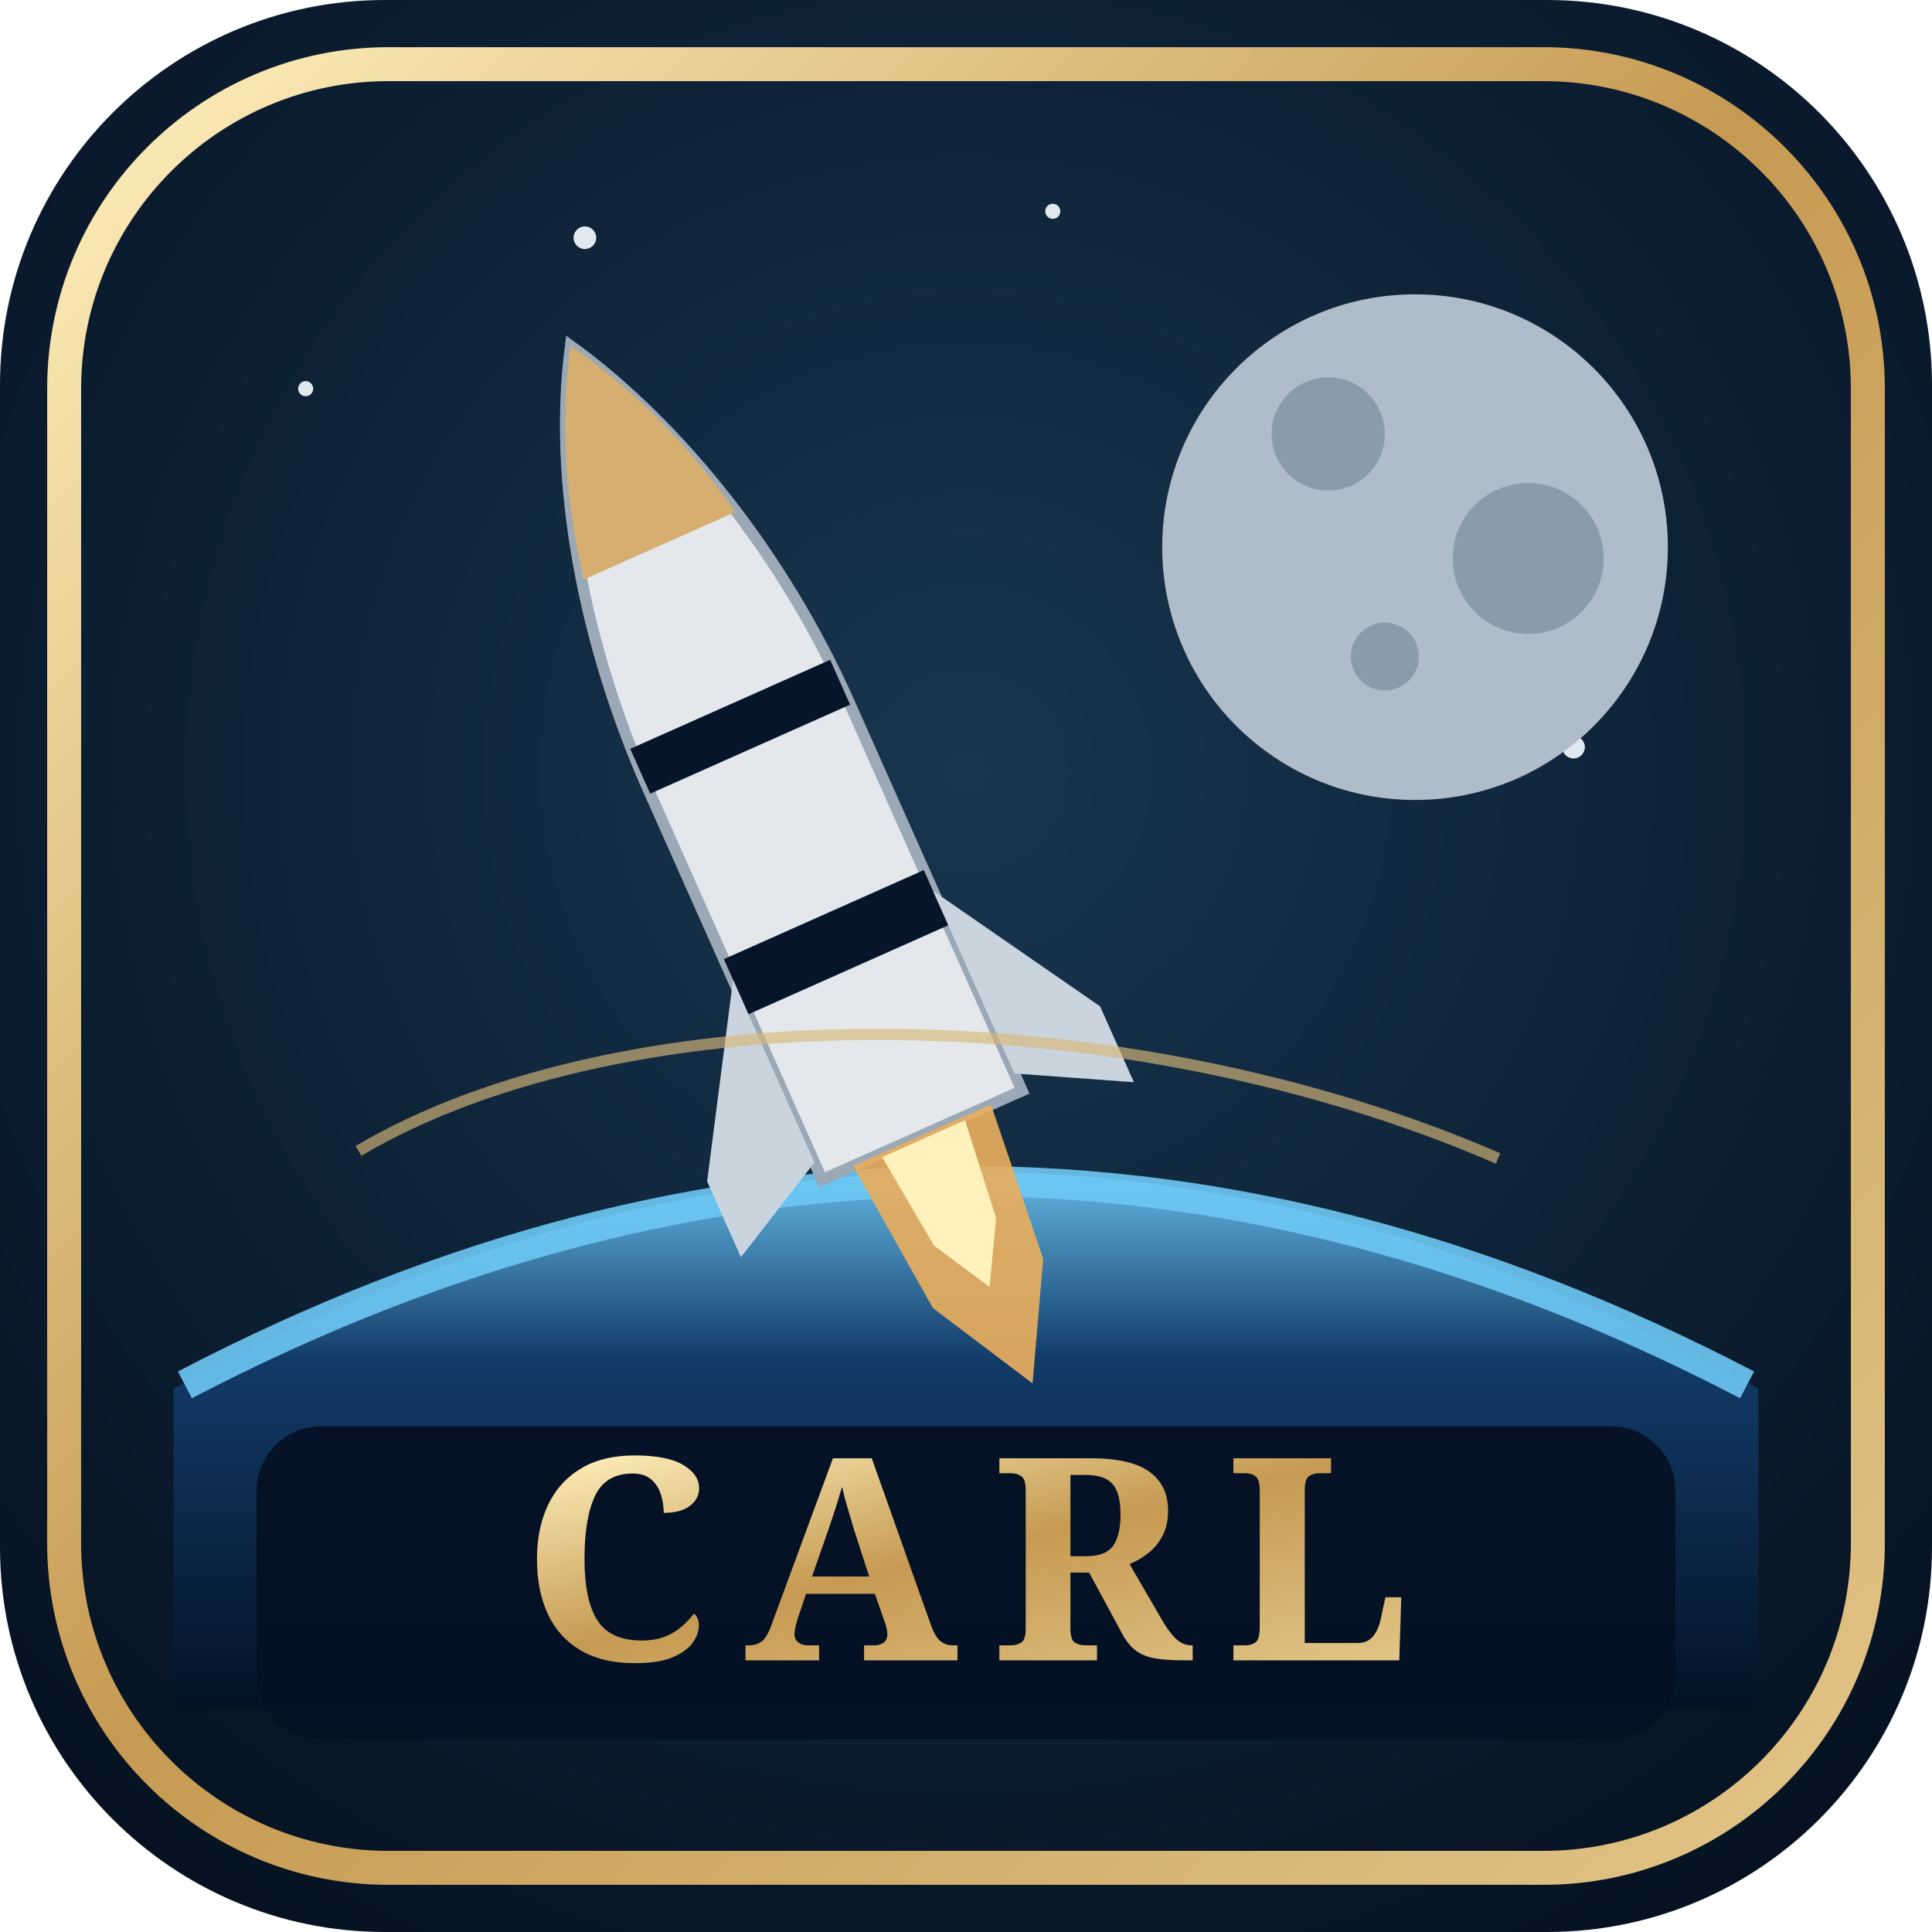
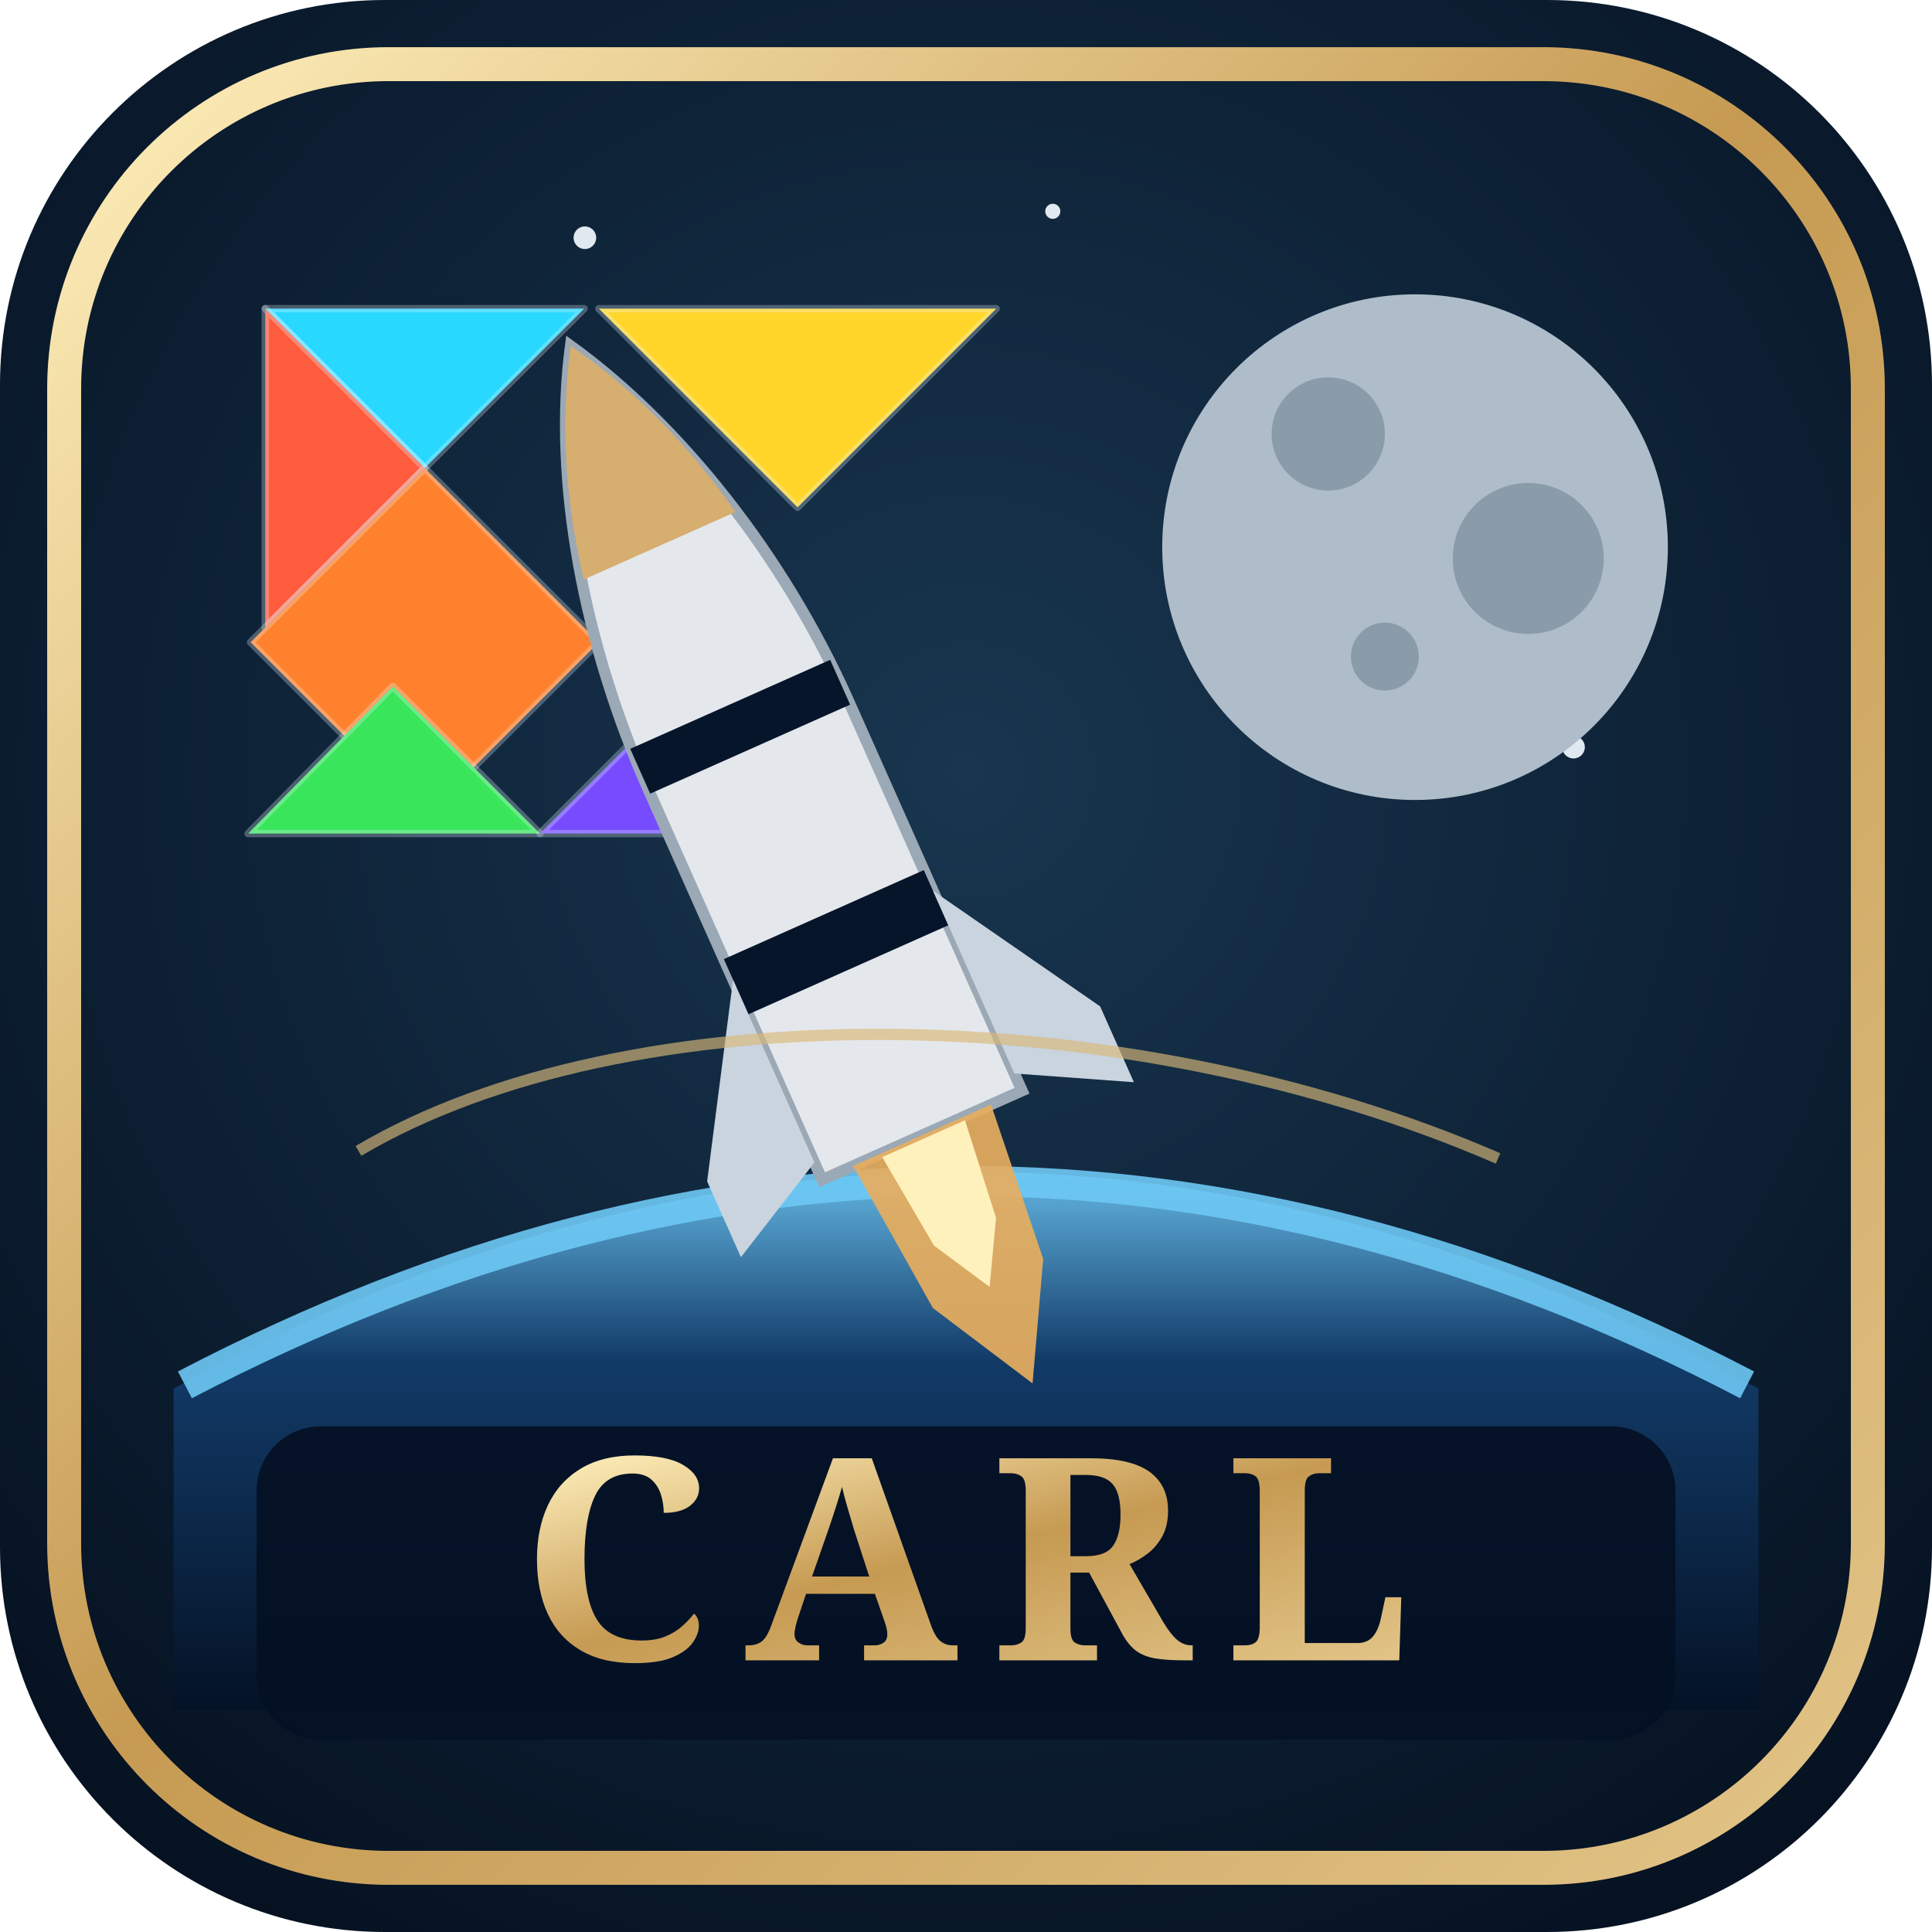
<svg xmlns="http://www.w3.org/2000/svg" viewBox="0 0 512 512">
  <defs>
    <radialGradient id="space" cx=".5" cy=".4" r=".8">
      <stop stop-color="#183650" />
      <stop offset="1" stop-color="#030c1a" />
    </radialGradient>
    <linearGradient id="gold" x1="0" y1="0" x2="1" y2="1">
      <stop stop-color="#fff0bd" />
      <stop offset=".48" stop-color="#c69a52" />
      <stop offset="1" stop-color="#e2c588" />
    </linearGradient>
    <linearGradient id="earth" x1="0" y1="0" x2="0" y2="1">
      <stop stop-color="#64b7e3" />
      <stop offset=".35" stop-color="#123b68" />
      <stop offset="1" stop-color="#041225" />
    </linearGradient>
  </defs>
  <rect width="512" height="512" rx="102" fill="url(#space)" />
  <rect x="17" y="17" width="478" height="478" rx="86" fill="none" stroke="url(#gold)" stroke-width="9" />
  <g fill="#e1e9f0">
    <circle cx="81" cy="103" r="2" />
    <circle cx="155" cy="63" r="3" />
    <circle cx="351" cy="96" r="2" />
    <circle cx="417" cy="198" r="3" />
    <circle cx="279" cy="56" r="2" />
  </g>
  <circle cx="375" cy="145" r="67" fill="#aebdc9" />
  <g fill="#718496" opacity=".6">
    <circle cx="352" cy="115" r="15" />
    <circle cx="405" cy="148" r="20" />
    <circle cx="367" cy="174" r="9" />
  </g>
  <path d="M46 368Q256 253 466 368V453H46Z" fill="url(#earth)" />
  <path d="M49 367Q256 259 463 367" fill="none" stroke="#6dc8f4" stroke-width="8" opacity=".9" />
+   <g transform="translate(30 35) scale(.65)" stroke="#e9f6ff" stroke-opacity=".28" stroke-width="3" stroke-linejoin="round">
+     <polygon points="62,72 192,72 127,137" fill="#28d8ff" />
+     <polygon points="198,72 360,72 279,153" fill="#ffd629" />
+     <polygon points="127,137 62,202 62,72" fill="#ff5c3f" />
+     <polygon points="127,137 198,208 127,279 56,208" fill="#ff812d" />
+     <polygon points="198,208 251,155 251,261" fill="#ff3fc2" />
+     <polygon points="55,286 174,286 114,226" fill="#39e55a" />
+     <polygon points="174,286 251,286 251,209 213,247" fill="#774cff" />
+   </g>
  <g transform="translate(135 80) rotate(-24 70 130)">
    <path d="M69 0C50 31 40 74 40 116V229H98V116C98 74 87 31 69 0Z" fill="#e4e8ec" stroke="#9ba8b5" stroke-width="3" />
    <path d="M69 0C58 18 51 37 47 58H91C87 37 80 18 69 0Z" fill="#d5ae70" />
    <rect x="40" y="104" width="58" height="13" fill="#07152b" />
    <rect x="40" y="165" width="58" height="16" fill="#07152b" />
    <path d="M40 171L12 217V239L40 224ZM98 171L126 217V239L98 224Z" fill="#c9d4df" />
    <path d="M49 229L53 272L69 301L85 272L89 229" fill="#e7ae5e" opacity=".92" />
    <path d="M57 230L60 257L69 273L78 257L81 230" fill="#fff1bc" />
  </g>
  <path d="M95 305C166 263 298 264 397 307" fill="none" stroke="#d8b878" stroke-width="3" opacity=".65" />
  <rect x="68" y="378" width="376" height="83" rx="17" fill="#041023" opacity=".93" />
  <text x="256" y="440" fill="url(#gold)" font-family="Georgia,serif" font-size="75" font-weight="bold" text-anchor="middle" letter-spacing="9">CARL</text>
</svg>
